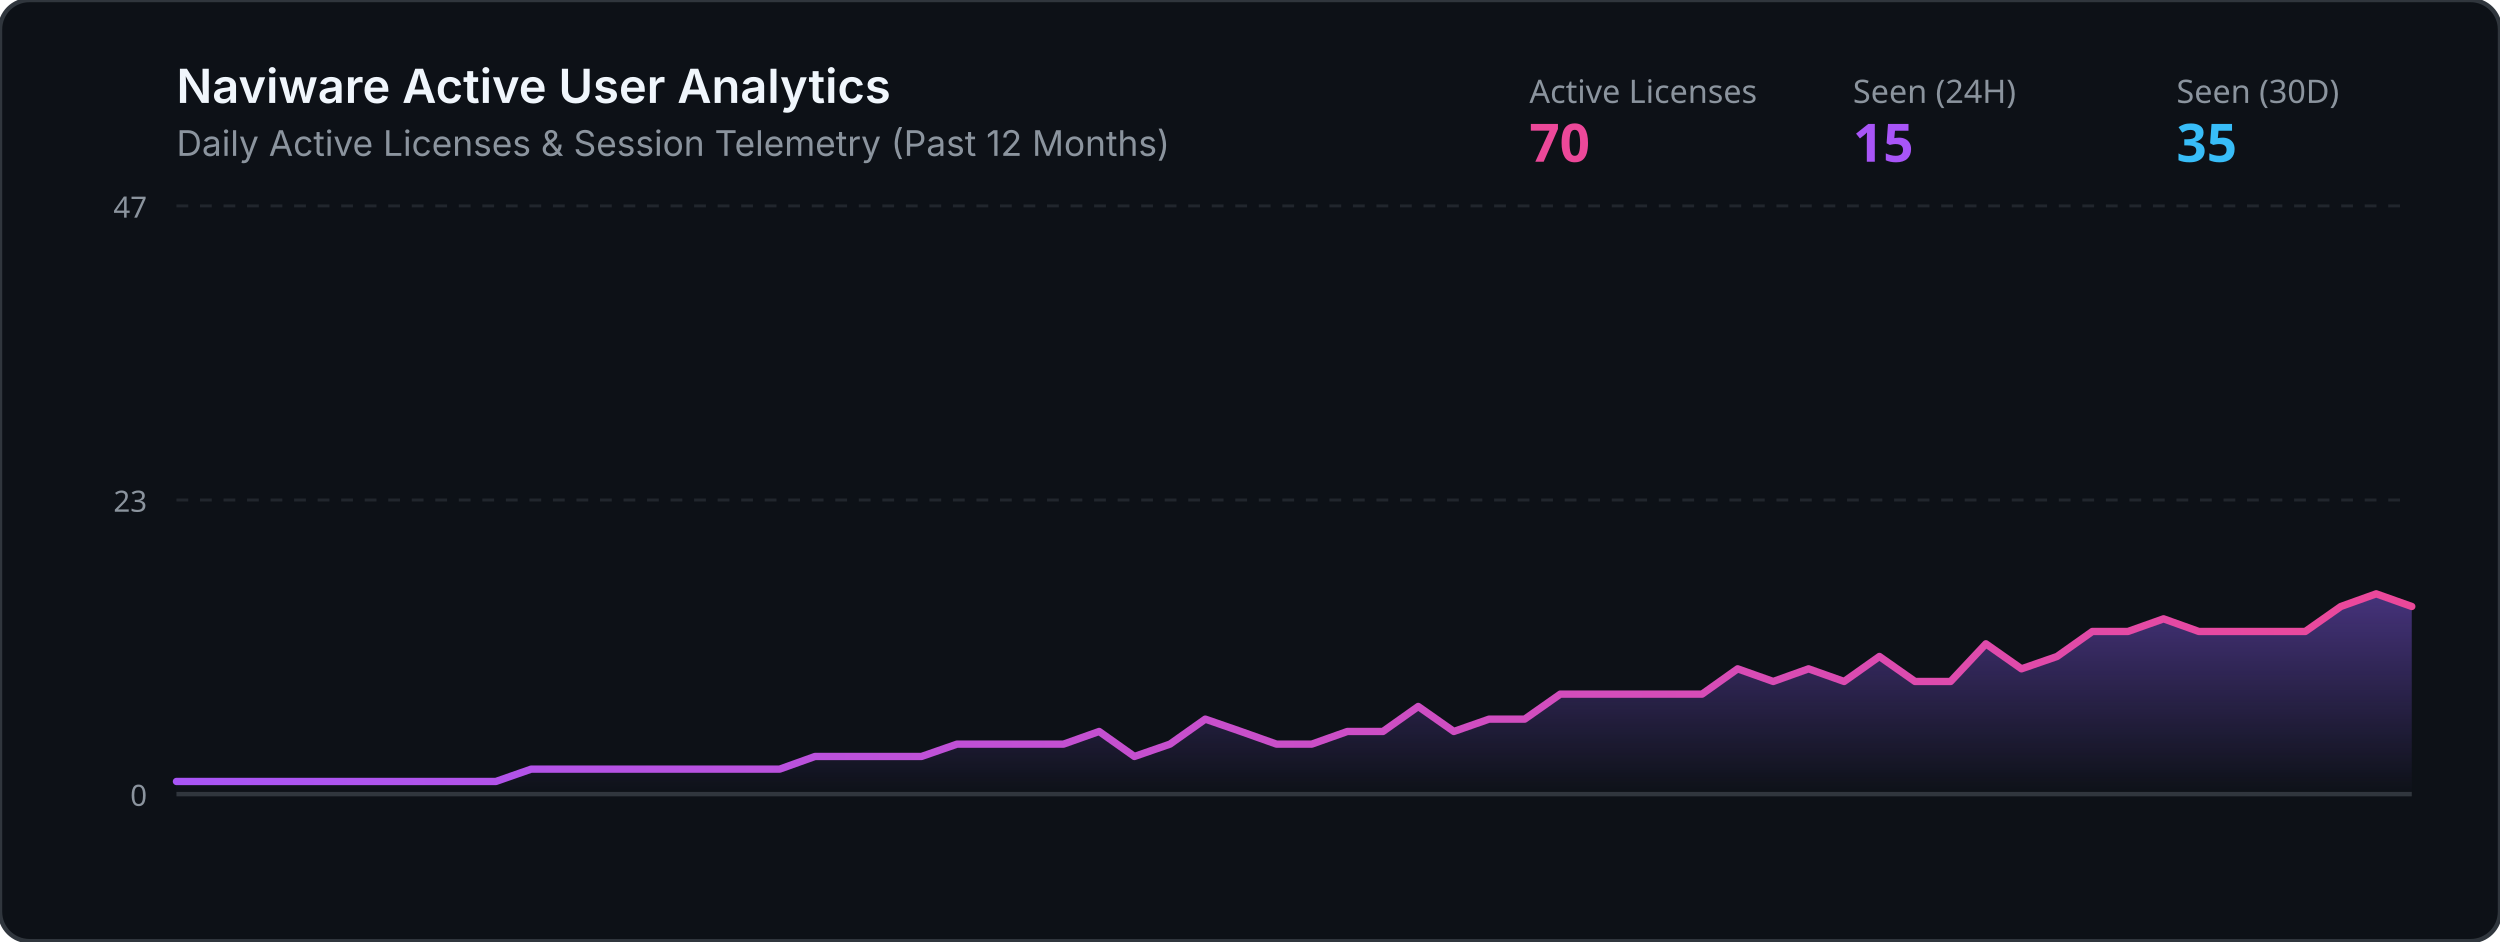
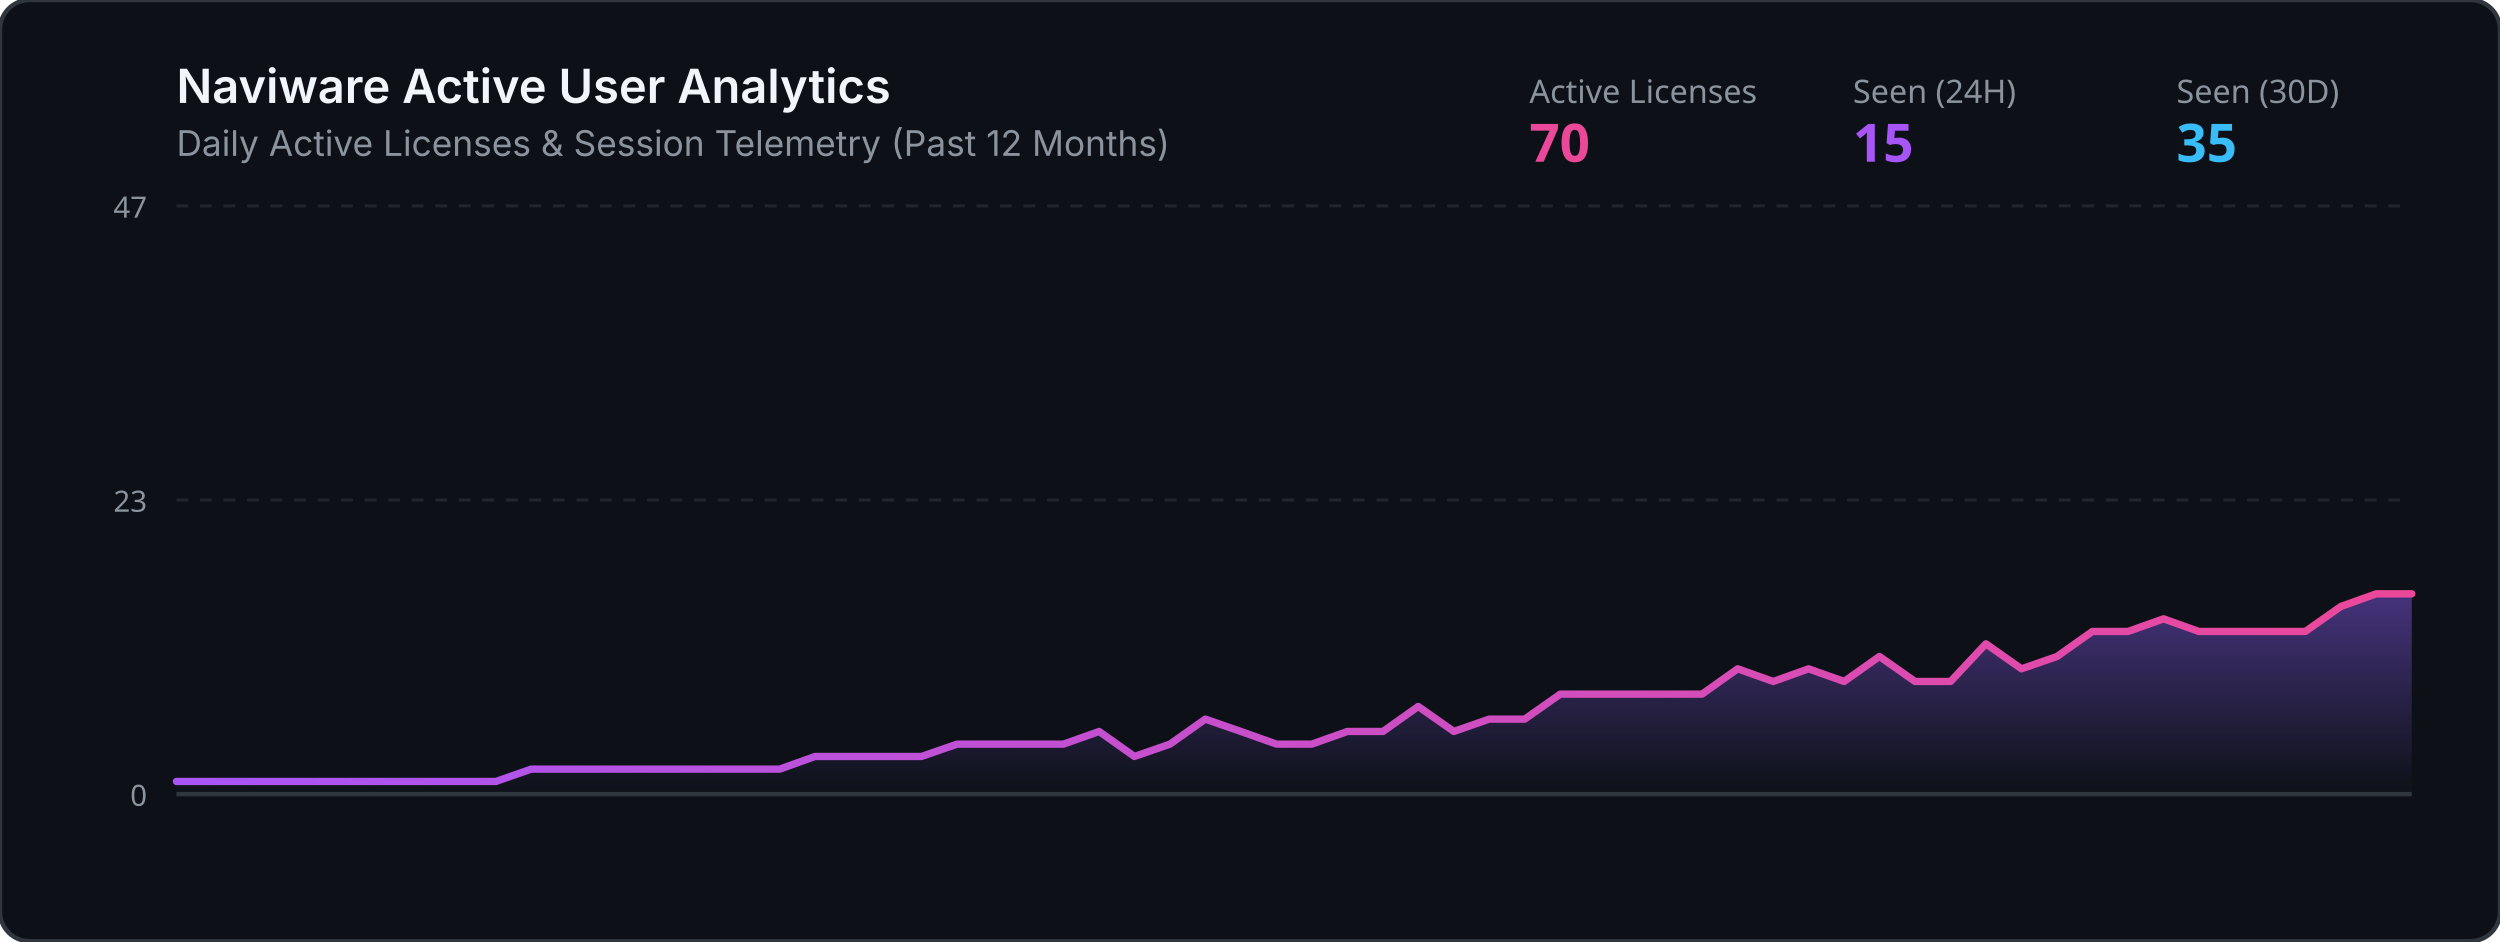
<svg xmlns="http://www.w3.org/2000/svg" viewBox="0 0 850 320" width="100%" height="320">
  <defs>
    <linearGradient id="grad" x1="0%" y1="0%" x2="0%" y2="100%">
      <stop offset="0%" stop-color="#8b5cf6" stop-opacity="0.45" />
      <stop offset="100%" stop-color="#8b5cf6" stop-opacity="0.0" />
    </linearGradient>
    <linearGradient id="lineGrad" x1="0%" y1="0%" x2="100%" y2="0%">
      <stop offset="0%" stop-color="#a855f7" />
      <stop offset="100%" stop-color="#ec4899" />
    </linearGradient>
  </defs>
  <rect width="850" height="320" rx="10" fill="#0d1117" stroke="#30363d" stroke-width="1.5" />
  <text x="60" y="35" fill="#f0f6fc" font-family="-apple-system,BlinkMacSystemFont,Segoe UI,sans-serif" font-size="16" font-weight="600">Naviware Active User Analytics</text>
  <text x="60" y="53" fill="#8b949e" font-family="-apple-system,BlinkMacSystemFont,Segoe UI,sans-serif" font-size="12">Daily Active Licenses &amp; Session Telemetry (Past 12 Months)</text>
  <text x="520" y="35" fill="#8b949e" font-family="sans-serif" font-size="11">Active Licenses</text>
  <text x="520" y="55" fill="#ec4899" font-family="sans-serif" font-size="18" font-weight="bold">70</text>
  <text x="630" y="35" fill="#8b949e" font-family="sans-serif" font-size="11">Seen (24H)</text>
  <text x="630" y="55" fill="#a855f7" font-family="sans-serif" font-size="18" font-weight="bold">15</text>
  <text x="740" y="35" fill="#8b949e" font-family="sans-serif" font-size="11">Seen (30D)</text>
  <text x="740" y="55" fill="#38bdf8" font-family="sans-serif" font-size="18" font-weight="bold">35</text>
  <line x1="60" y1="70" x2="820" y2="70" stroke="#21262d" stroke-width="1" stroke-dasharray="4" />
  <line x1="60" y1="170.0" x2="820" y2="170.0" stroke="#21262d" stroke-width="1" stroke-dasharray="4" />
  <line x1="60" y1="270" x2="820" y2="270" stroke="#30363d" stroke-width="1.5" />
  <text x="50" y="74" fill="#8b949e" font-family="sans-serif" font-size="10" text-anchor="end">47</text>
  <text x="50" y="174.0" fill="#8b949e" font-family="sans-serif" font-size="10" text-anchor="end">23</text>
  <text x="50" y="274" fill="#8b949e" font-family="sans-serif" font-size="10" text-anchor="end">0</text>
-   <polygon points="60,270 60.0,265.7 72.1,265.7 84.1,265.7 96.2,265.7 108.3,265.7 120.3,265.7 132.4,265.7 144.4,265.7 156.5,265.7 168.6,265.7 180.6,261.5 192.7,261.5 204.8,261.5 216.8,261.5 228.9,261.5 241.0,261.5 253.0,261.5 265.1,261.5 277.1,257.2 289.2,257.2 301.3,257.2 313.3,257.2 325.4,253.0 337.5,253.0 349.5,253.0 361.6,253.0 373.7,248.7 385.7,257.2 397.8,253.0 409.8,244.5 421.9,248.7 434.0,253.0 446.0,253.0 458.1,248.7 470.2,248.7 482.2,240.2 494.3,248.7 506.3,244.5 518.4,244.5 530.5,236.0 542.5,236.0 554.6,236.0 566.7,236.0 578.7,236.0 590.8,227.4 602.9,231.7 614.9,227.4 627.0,231.7 639.0,223.2 651.1,231.7 663.2,231.7 675.2,218.9 687.3,227.4 699.4,223.2 711.4,214.7 723.5,214.7 735.6,210.4 747.6,214.7 759.7,214.7 771.7,214.7 783.8,214.7 795.9,206.2 807.9,201.9 820.0,206.2 820,270" fill="url(#grad)" />
-   <polyline points="60.0,265.7 72.1,265.7 84.1,265.7 96.2,265.7 108.3,265.7 120.3,265.7 132.4,265.7 144.4,265.7 156.5,265.7 168.6,265.7 180.6,261.5 192.7,261.5 204.8,261.5 216.8,261.5 228.9,261.5 241.0,261.5 253.0,261.5 265.1,261.5 277.1,257.2 289.2,257.2 301.3,257.2 313.3,257.2 325.4,253.0 337.5,253.0 349.5,253.0 361.6,253.0 373.7,248.7 385.7,257.2 397.8,253.0 409.8,244.5 421.9,248.7 434.0,253.0 446.0,253.0 458.1,248.7 470.2,248.7 482.2,240.2 494.3,248.7 506.3,244.5 518.4,244.5 530.5,236.0 542.5,236.0 554.6,236.0 566.7,236.0 578.7,236.0 590.8,227.4 602.9,231.7 614.9,227.4 627.0,231.7 639.0,223.2 651.1,231.7 663.2,231.7 675.2,218.9 687.3,227.4 699.4,223.2 711.4,214.7 723.5,214.7 735.6,210.4 747.6,214.7 759.7,214.7 771.7,214.7 783.8,214.7 795.9,206.2 807.9,201.9 820.0,206.2" fill="none" stroke="url(#lineGrad)" stroke-width="2.5" stroke-linecap="round" stroke-linejoin="round" />
+   <polygon points="60,270 60.0,265.7 72.1,265.7 84.1,265.7 96.2,265.7 108.3,265.7 120.3,265.7 132.4,265.7 144.4,265.7 156.5,265.7 168.6,265.7 180.6,261.5 192.7,261.5 204.8,261.5 216.8,261.5 228.9,261.5 241.0,261.5 253.0,261.5 265.1,261.5 277.1,257.2 289.2,257.2 301.3,257.2 313.3,257.2 325.4,253.0 337.5,253.0 349.5,253.0 361.6,253.0 373.7,248.7 385.7,257.2 397.8,253.0 409.8,244.5 421.9,248.7 434.0,253.0 446.0,253.0 458.1,248.7 470.2,248.7 482.2,240.2 494.3,248.7 506.3,244.5 518.4,244.5 530.5,236.0 542.5,236.0 554.6,236.0 566.7,236.0 578.7,236.0 590.8,227.4 602.9,231.7 614.9,227.4 627.0,231.7 639.0,223.2 651.1,231.7 663.2,231.7 675.2,218.9 687.3,227.4 699.4,223.2 711.4,214.7 723.5,214.7 735.6,210.4 747.6,214.7 759.7,214.7 771.7,214.7 783.8,214.7 795.9,206.2 807.9,201.9 820.0,201.9 820,270" fill="url(#grad)" />
+   <polyline points="60.0,265.7 72.1,265.7 84.1,265.7 96.2,265.7 108.3,265.7 120.3,265.7 132.4,265.7 144.4,265.7 156.5,265.7 168.6,265.7 180.6,261.5 192.7,261.5 204.8,261.5 216.8,261.5 228.9,261.5 241.0,261.5 253.0,261.5 265.1,261.5 277.1,257.2 289.2,257.2 301.3,257.2 313.3,257.2 325.4,253.0 337.5,253.0 349.5,253.0 361.6,253.0 373.7,248.7 385.7,257.2 397.8,253.0 409.8,244.5 421.9,248.7 434.0,253.0 446.0,253.0 458.1,248.7 470.2,248.7 482.2,240.2 494.3,248.7 506.3,244.5 518.4,244.5 530.5,236.0 542.5,236.0 554.6,236.0 566.7,236.0 578.7,236.0 590.8,227.4 602.9,231.7 614.9,227.4 627.0,231.7 639.0,223.2 651.1,231.7 663.2,231.7 675.2,218.9 687.3,227.4 699.4,223.2 711.4,214.7 723.5,214.7 735.6,210.4 747.6,214.7 759.7,214.7 771.7,214.7 783.8,214.7 795.9,206.2 807.9,201.9 820.0,201.9" fill="none" stroke="url(#lineGrad)" stroke-width="2.5" stroke-linecap="round" stroke-linejoin="round" />
</svg>
